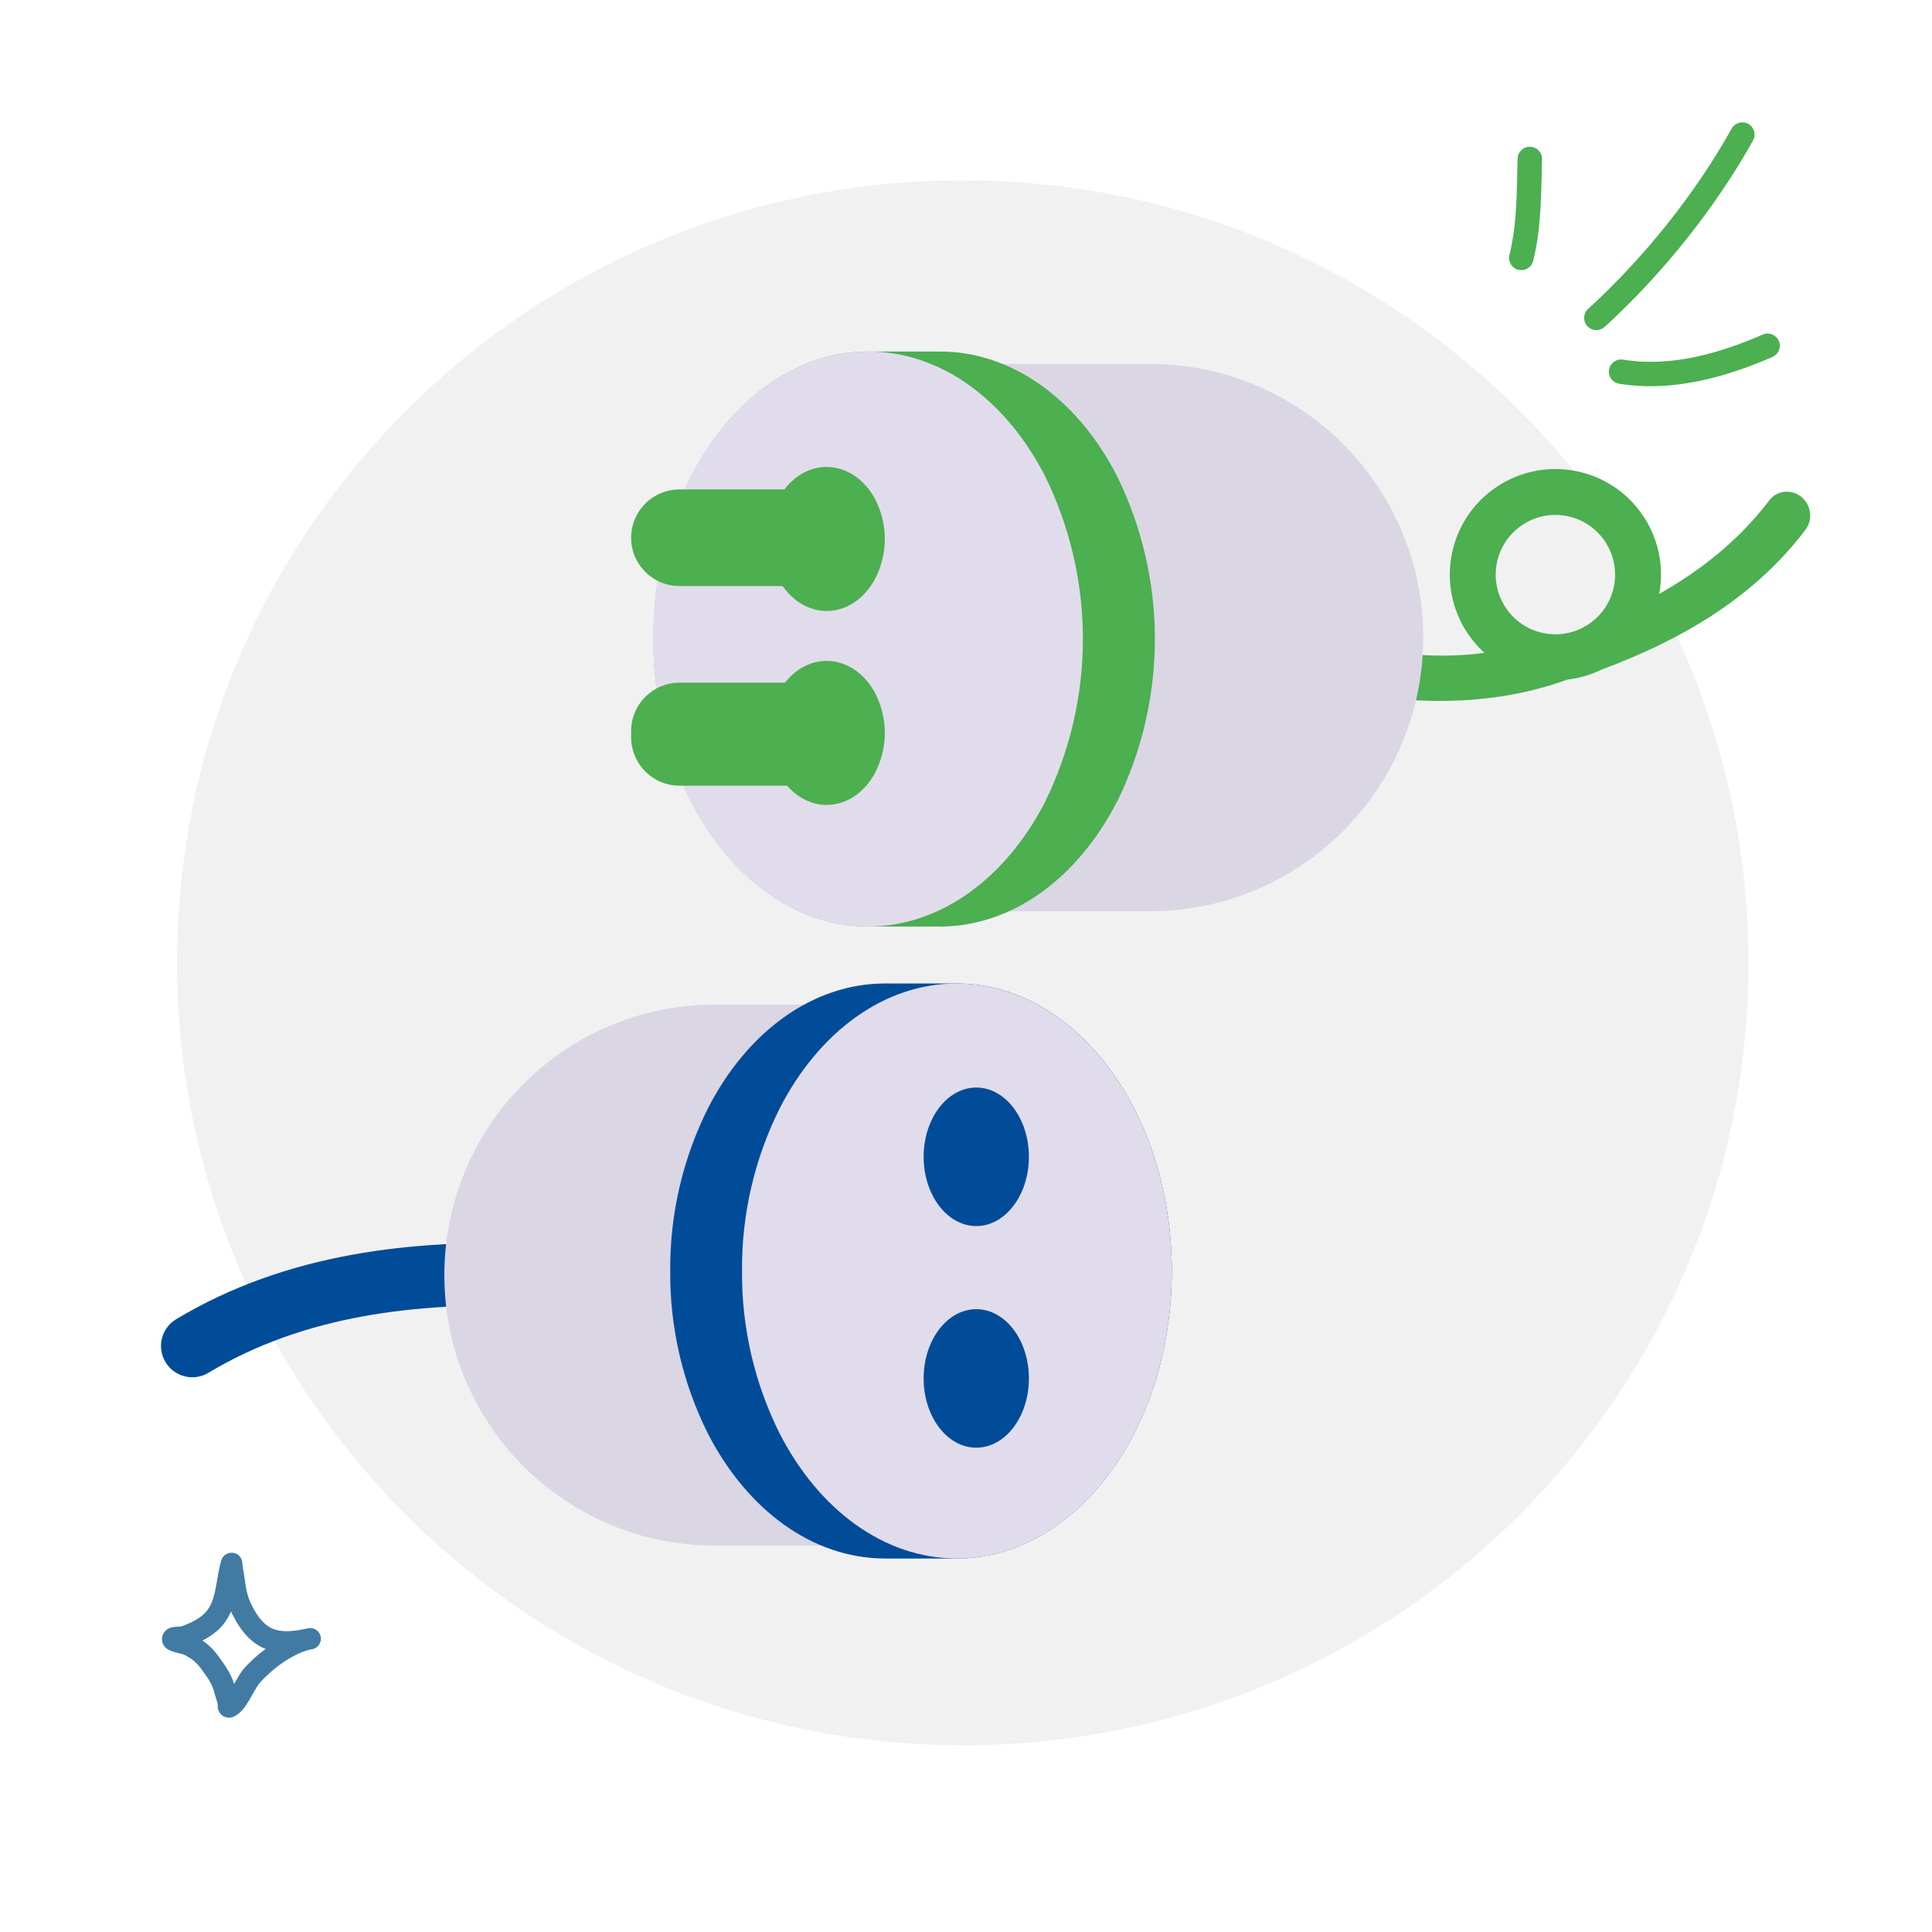
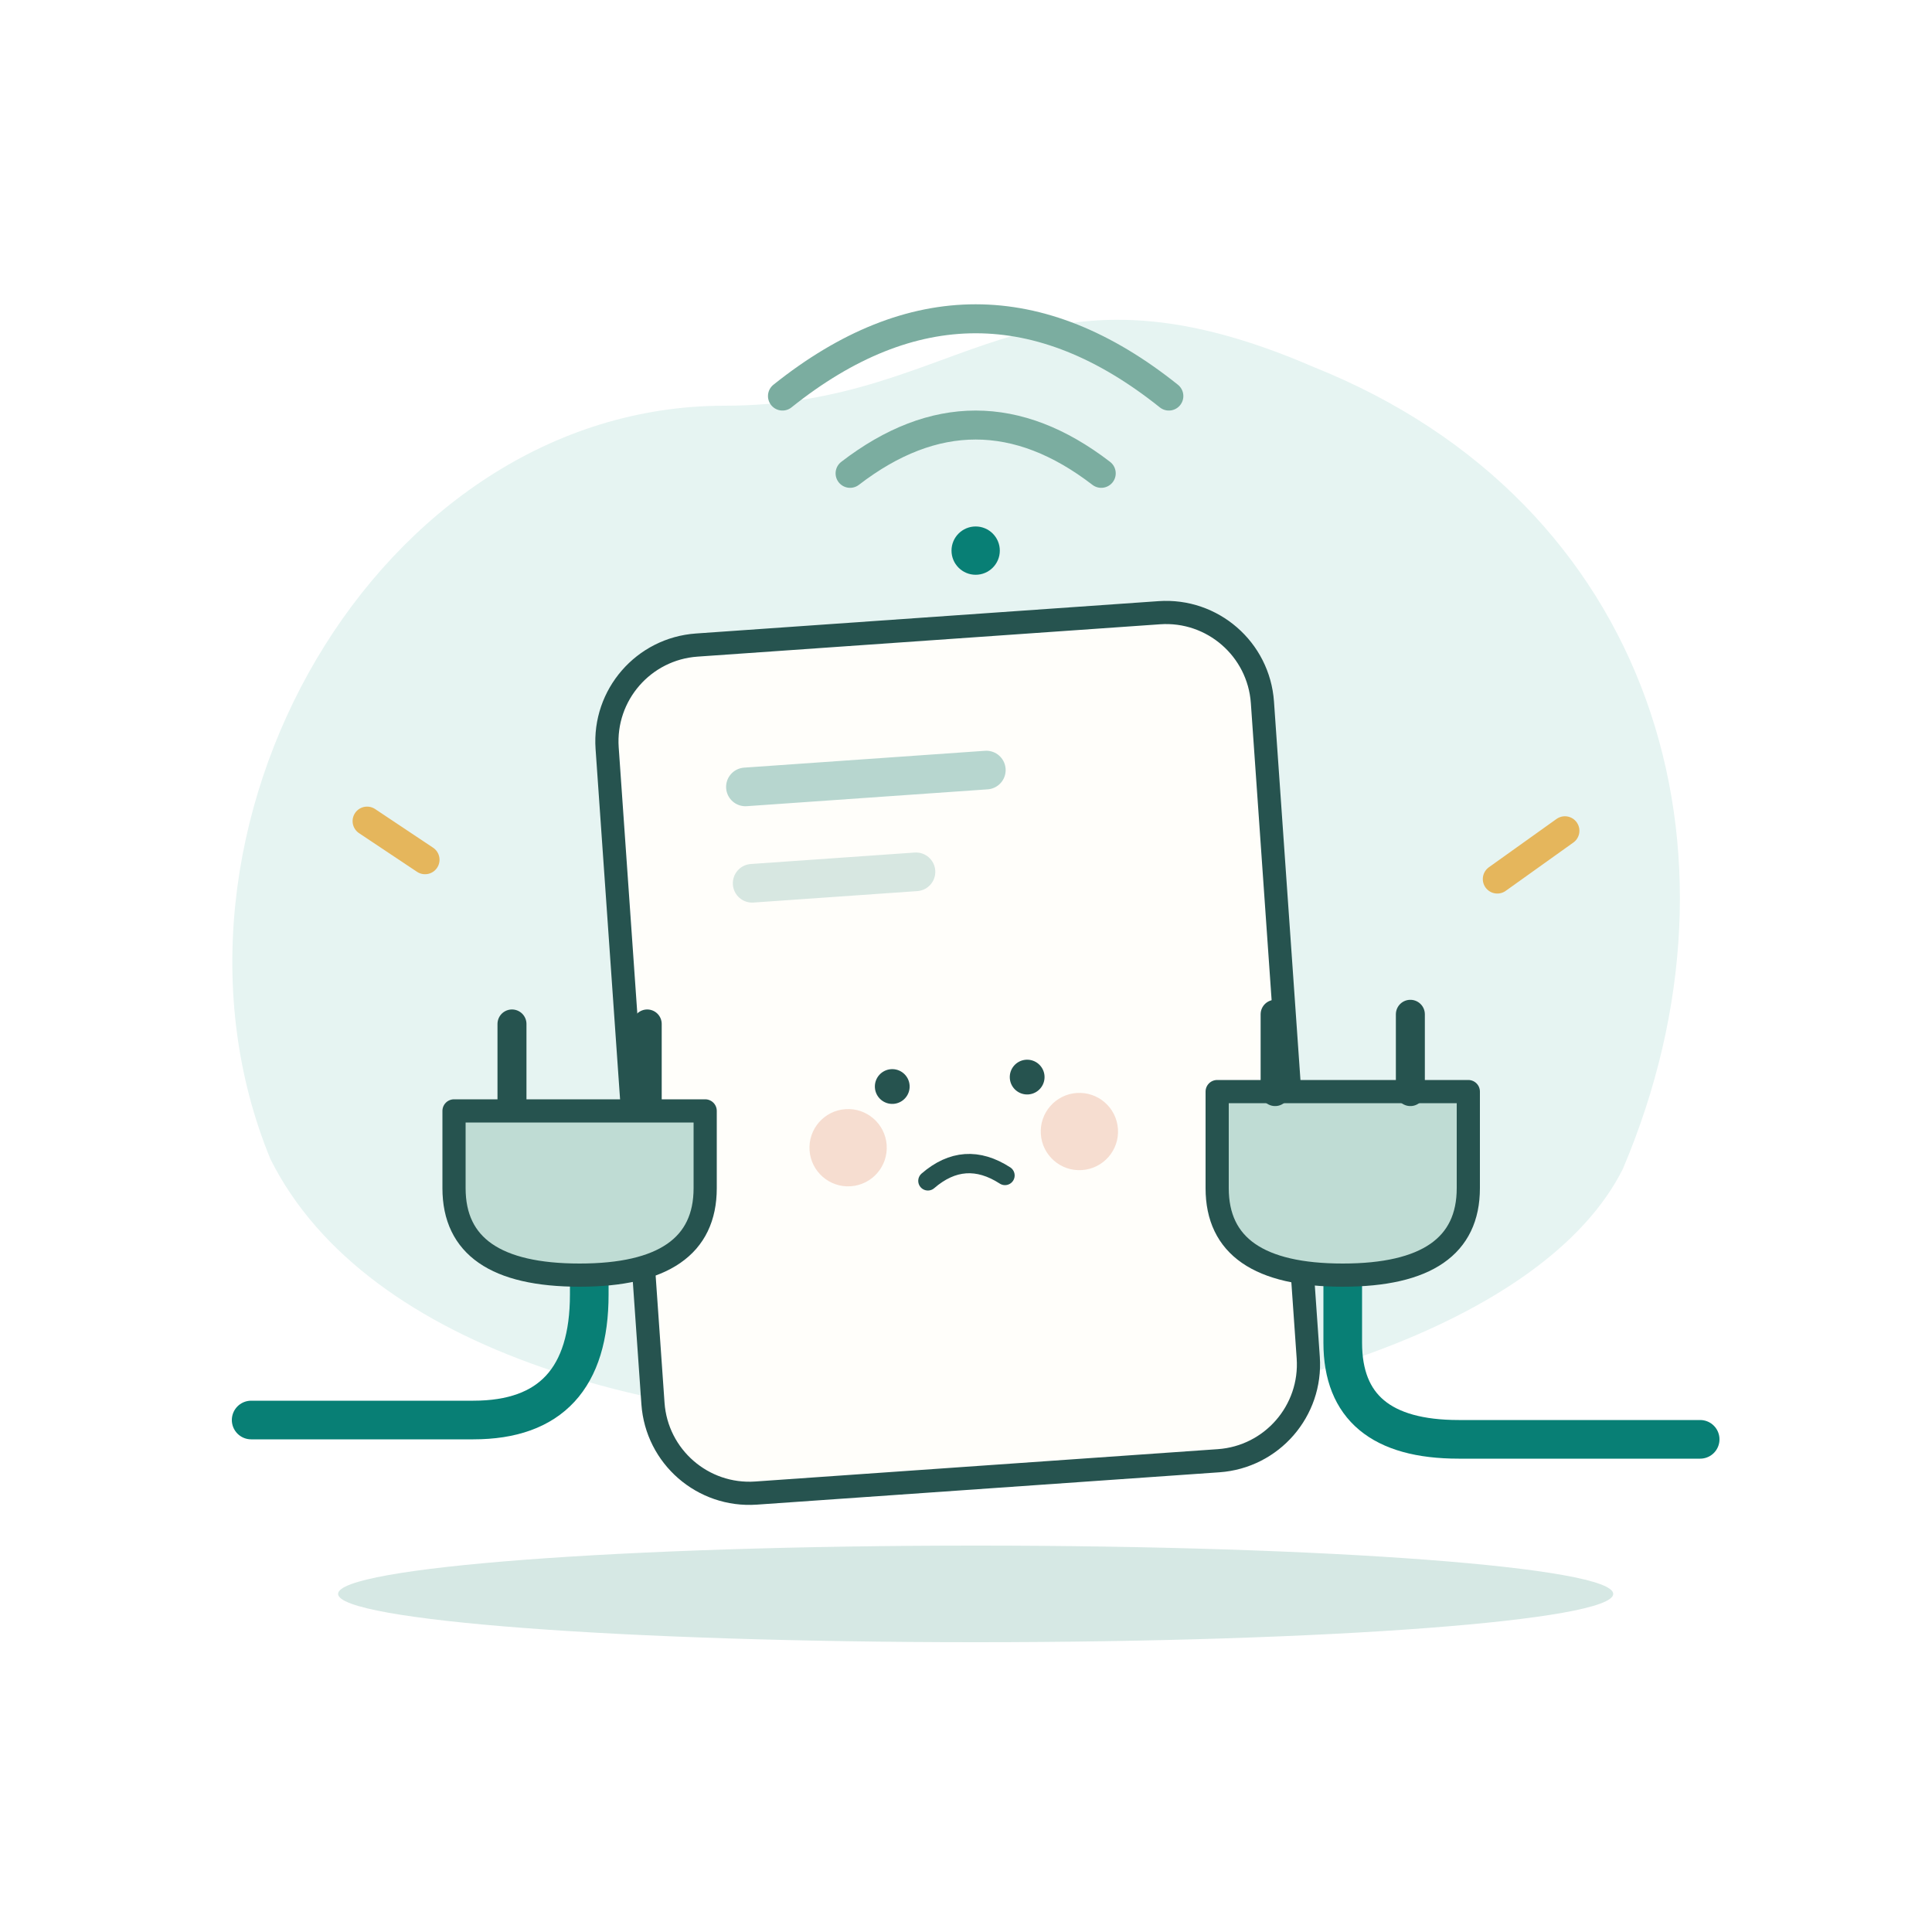
<svg xmlns="http://www.w3.org/2000/svg" width="200" height="200" viewBox="0 0 200 200" fill="none">
-   <path d="M99.667 180.667C144.586 180.667 181 144.402 181 99.667C181 54.932 144.586 18.667 99.667 18.667C54.748 18.667 18.333 54.932 18.333 99.667C18.333 144.402 54.748 180.667 99.667 180.667Z" fill="#F1F1F1" />
-   <path fill-rule="evenodd" clip-rule="evenodd" d="M164.67 64.467C167.421 62.449 168.016 58.582 165.997 55.831C163.979 53.079 160.112 52.485 157.361 54.504C154.609 56.522 154.015 60.389 156.033 63.14C157.278 64.837 159.226 65.714 161.182 65.662C161.322 65.647 161.467 65.638 161.614 65.636C162.684 65.533 163.741 65.149 164.67 64.467ZM136.449 66.135C142.55 67.494 148.096 68.342 153.67 67.585C153.137 67.1 152.644 66.555 152.201 65.952C148.63 61.084 149.681 54.243 154.549 50.672C159.417 47.1 166.258 48.152 169.829 53.019C171.687 55.552 172.294 58.618 171.763 61.48C176.171 58.987 180.095 55.837 183.144 51.81C183.936 50.764 185.42 50.592 186.459 51.426C187.498 52.261 187.699 53.786 186.907 54.833C181.402 62.104 173.714 66.364 165.792 69.32C164.668 69.868 163.48 70.207 162.28 70.345C153.307 73.599 144.05 72.814 135.402 70.888C134.132 70.606 133.337 69.312 133.626 68C133.915 66.687 135.179 65.853 136.449 66.135Z" fill="#4CAF50" />
-   <path d="M147.333 66C147.333 50.352 134.648 37.667 119 37.667H92V94.334H119C134.648 94.334 147.333 81.648 147.333 66V66Z" fill="#DBD6E4" />
-   <path d="M115.606 83.037C111.591 90.821 104.871 95.917 97.264 95.917H89.915C77.613 95.917 67.637 82.588 67.637 66.152C67.637 49.715 77.613 36.391 89.915 36.387H97.287C104.895 36.387 111.624 41.474 115.629 49.267C118.21 54.52 119.553 60.294 119.553 66.147C119.553 72 118.21 77.775 115.629 83.028L115.606 83.037Z" fill="#4CAF50" />
-   <path d="M108.174 83.037C104.169 90.807 97.463 95.899 89.869 95.917C77.576 95.917 67.614 82.579 67.614 66.152C67.614 49.725 77.576 36.405 89.869 36.387C97.463 36.387 104.169 41.474 108.174 49.267C110.758 54.519 112.102 60.294 112.102 66.147C112.102 72.001 110.758 77.776 108.174 83.028V83.037Z" fill="#E1DCEB" />
-   <path d="M90.535 71.64C89.451 69.694 87.635 68.418 85.579 68.413C82.25 68.413 79.553 71.755 79.553 75.87C79.553 79.986 82.25 83.322 85.579 83.327C87.635 83.327 89.451 82.052 90.535 80.1C91.235 78.785 91.599 77.338 91.599 75.871C91.599 74.405 91.235 72.958 90.535 71.642V71.64Z" fill="#4CAF50" />
-   <path d="M90.535 51.564C89.451 49.617 87.635 48.342 85.579 48.337C82.25 48.337 79.553 51.679 79.553 55.794C79.553 59.909 82.25 63.246 85.579 63.251C87.635 63.251 89.451 61.976 90.535 60.024C91.235 58.708 91.599 57.262 91.599 55.795C91.599 54.329 91.235 52.882 90.535 51.566V51.564Z" fill="#4CAF50" />
-   <path d="M65.333 76.317C65.333 79.087 67.579 81.334 70.35 81.334H84.667C87.612 81.334 90 78.946 90 76V76C90 73.055 87.612 70.667 84.667 70.667H70.35C67.579 70.667 65.333 72.913 65.333 75.684V76.317Z" fill="#4CAF50" />
-   <path d="M65.333 55.667C65.333 58.428 67.572 60.667 70.333 60.667H85C87.761 60.667 90 58.428 90 55.667V55.667C90 52.905 87.761 50.667 85 50.667H70.333C67.572 50.667 65.333 52.905 65.333 55.667V55.667Z" fill="#4CAF50" />
-   <path fill-rule="evenodd" clip-rule="evenodd" d="M18.238 136.563C29.768 129.639 42.83 128.321 55.336 128.735C57.123 128.795 58.523 130.291 58.464 132.078C58.405 133.865 56.908 135.266 55.121 135.207C43.119 134.809 31.536 136.13 21.571 142.114C20.038 143.034 18.05 142.538 17.129 141.005C16.209 139.472 16.705 137.483 18.238 136.563Z" fill="#004C99" />
-   <path d="M46 132C46 116.536 58.536 104 74 104H101.333V160H74C58.536 160 46 147.464 46 132V132Z" fill="#DBD6E4" />
-   <path d="M73.308 148.457C77.327 156.24 84.046 161.337 91.654 161.337H99.026C111.328 161.337 121.304 148.008 121.304 131.572C121.304 115.135 111.328 101.811 99.026 101.807H91.654C84.046 101.807 77.317 106.894 73.308 114.687C70.68 119.925 69.334 125.712 69.381 131.572C69.334 137.432 70.68 143.219 73.308 148.457V148.457Z" fill="#004C99" />
-   <path d="M80.739 148.457C84.749 156.227 91.45 161.318 99.049 161.337C111.341 161.337 121.303 147.999 121.303 131.572C121.303 115.145 111.341 101.825 99.049 101.811C91.45 101.811 84.749 106.899 80.739 114.687C78.112 119.925 76.766 125.712 76.813 131.572C76.766 137.432 78.112 143.219 80.739 148.457Z" fill="#E1DCEB" />
-   <path d="M101.063 135.525C104.073 135.525 106.512 138.735 106.512 142.695C106.512 146.655 104.073 149.865 101.063 149.865C98.054 149.865 95.614 146.655 95.614 142.695C95.614 138.735 98.054 135.525 101.063 135.525Z" fill="#004C99" />
-   <path d="M101.063 112.581C104.073 112.581 106.512 115.791 106.512 119.751C106.512 123.711 104.073 126.921 101.063 126.921C98.054 126.921 95.614 123.711 95.614 119.751C95.614 115.791 98.054 112.581 101.063 112.581Z" fill="#004C99" />
-   <path fill-rule="evenodd" clip-rule="evenodd" d="M158.715 27.002C159.585 23.472 159.528 20.073 159.633 16.493C159.653 15.794 159.102 15.213 158.403 15.192C157.703 15.171 157.12 15.723 157.099 16.422C157 19.817 157.08 23.047 156.254 26.4C156.086 27.078 156.503 27.764 157.182 27.929C157.861 28.097 158.548 27.68 158.715 27.002Z" fill="#4CAF50" />
-   <path fill-rule="evenodd" clip-rule="evenodd" d="M166.112 33.842C172.018 28.459 177.583 21.535 181.473 14.543C181.812 13.932 181.591 13.162 180.98 12.825C180.368 12.488 179.596 12.707 179.257 13.318C175.495 20.078 170.113 26.774 164.402 31.976C163.886 32.448 163.85 33.248 164.321 33.762C164.793 34.276 165.596 34.314 166.112 33.842Z" fill="#4CAF50" />
-   <path fill-rule="evenodd" clip-rule="evenodd" d="M167.608 39.722C173.01 40.611 178.578 39.094 183.49 36.95C184.131 36.668 184.423 35.923 184.143 35.287C183.863 34.647 183.115 34.356 182.474 34.634C178 36.588 172.941 38.037 168.021 37.228C167.33 37.115 166.678 37.582 166.564 38.269C166.45 38.955 166.918 39.608 167.608 39.722Z" fill="#4CAF50" />
-   <path fill-rule="evenodd" clip-rule="evenodd" d="M18.765 168.368C19.535 168.094 20.345 167.729 20.97 167.202C21.712 166.575 22.013 165.768 22.216 164.918C22.476 163.826 22.58 162.663 22.895 161.57C23.012 161.164 23.237 161.01 23.333 160.942C23.577 160.77 23.823 160.724 24.055 160.741C24.33 160.761 24.707 160.865 24.955 161.326C24.991 161.392 25.037 161.492 25.067 161.63C25.09 161.73 25.105 162.046 25.128 162.176C25.188 162.496 25.238 162.816 25.285 163.138C25.441 164.21 25.531 165.12 26.024 166.105C26.694 167.442 27.364 168.26 28.273 168.622C29.153 168.972 30.204 168.906 31.548 168.632C31.675 168.601 31.802 168.574 31.927 168.552C32.52 168.449 33.086 168.838 33.202 169.428C33.318 170.017 32.942 170.592 32.355 170.722C32.232 170.749 32.112 170.774 31.992 170.798C30.177 171.247 28.075 172.851 26.854 174.255C26.478 174.689 25.927 175.899 25.364 176.672C24.949 177.241 24.483 177.617 24.092 177.749C23.829 177.839 23.608 177.825 23.426 177.78C23.16 177.715 22.94 177.571 22.771 177.342C22.679 177.217 22.593 177.049 22.553 176.835C22.533 176.732 22.531 176.47 22.532 176.352C22.417 175.958 22.277 175.573 22.175 175.175C21.931 174.226 21.453 173.626 20.885 172.832C20.354 172.089 19.783 171.623 18.947 171.25C18.838 171.224 17.96 171.009 17.65 170.885C17.197 170.704 16.981 170.401 16.902 170.238C16.769 169.961 16.756 169.719 16.782 169.518C16.822 169.22 16.955 168.965 17.192 168.759C17.339 168.632 17.558 168.507 17.852 168.447C18.079 168.399 18.681 168.372 18.765 168.368ZM23.916 166.822C23.957 166.912 24.001 167.003 24.047 167.095C25.027 169.053 26.123 170.146 27.455 170.677L27.5 170.694C26.609 171.356 25.802 172.095 25.185 172.804C24.931 173.096 24.595 173.703 24.232 174.324C23.902 173.252 23.362 172.494 22.684 171.545C22.165 170.821 21.622 170.276 20.955 169.832C21.473 169.566 21.967 169.254 22.397 168.891C23.114 168.285 23.587 167.584 23.916 166.822Z" fill="#417BA4" />
+   <path d="M28 120C14 86 39 42 75 42C100 42 106 25 136 38C171 52 182 88 168 121C152 153 48 160 28 120Z" fill="#E6F4F2" stroke="none" stroke-width="2.4" stroke-linecap="round" stroke-linejoin="round" />
+   <ellipse cx="101" cy="165" rx="66" ry="5" fill="#D6E8E4" />
+   <g transform="rotate(-4 99 107)">
+     <rect x="65" y="65" width="68" height="88" rx="10" fill="#FFFEFA" stroke="#26534F" stroke-width="2.4" />
+     <path d="M79 80H104" fill="none" stroke="#B7D6CF" stroke-width="4" stroke-linecap="round" stroke-linejoin="round" />
+     <path d="M79 90H96" fill="none" stroke="#D7E7E1" stroke-width="4" stroke-linecap="round" stroke-linejoin="round" />
+     <circle cx="87" cy="118" r="4" fill="#F6DDD0" />
+     <circle cx="111" cy="118" r="4" fill="#F6DDD0" />
+     <circle cx="92" cy="112" r="1.8" fill="#26534F" />
+     <circle cx="106" cy="112" r="1.8" fill="#26534F" />
+     <path d="M95 122 Q99 119 103 122" fill="none" stroke="#26534F" stroke-width="2" stroke-linecap="round" stroke-linejoin="round" />
+   </g>
+   <path d="M26 147H49Q61 147 61 134V129" fill="none" stroke="#087F75" stroke-width="4" stroke-linecap="round" stroke-linejoin="round" />
+   <path d="M47 115H73V123Q73 132 60 132Q47 132 47 123Z" fill="#BFDCD4" stroke="#26534F" stroke-width="2.4" stroke-linecap="round" stroke-linejoin="round" />
+   <path d="M53 114V106M67 114V106" fill="none" stroke="#26534F" stroke-width="3" stroke-linecap="round" stroke-linejoin="round" />
+   <path d="M139 128V139Q139 149 151 149H176" fill="none" stroke="#087F75" stroke-width="4" stroke-linecap="round" stroke-linejoin="round" />
+   <path d="M126 113H152V123Q152 132 139 132Q126 132 126 123Z" fill="#BFDCD4" stroke="#26534F" stroke-width="2.4" stroke-linecap="round" stroke-linejoin="round" />
+   <path d="M132 113V105M146 113V105" fill="none" stroke="#26534F" stroke-width="3" stroke-linecap="round" stroke-linejoin="round" />
+   <path d="M81 41Q101 25 121 41M88 49Q101 39 114 49" fill="none" stroke="#7BADA0" stroke-width="3" stroke-linecap="round" stroke-linejoin="round" />
+   <circle cx="101" cy="57" r="2.5" fill="#087F75" />
+   <path d="M44 89L38 85M155 91L162 86" fill="none" stroke="#E5B65C" stroke-width="3" stroke-linecap="round" stroke-linejoin="round" />
</svg>
